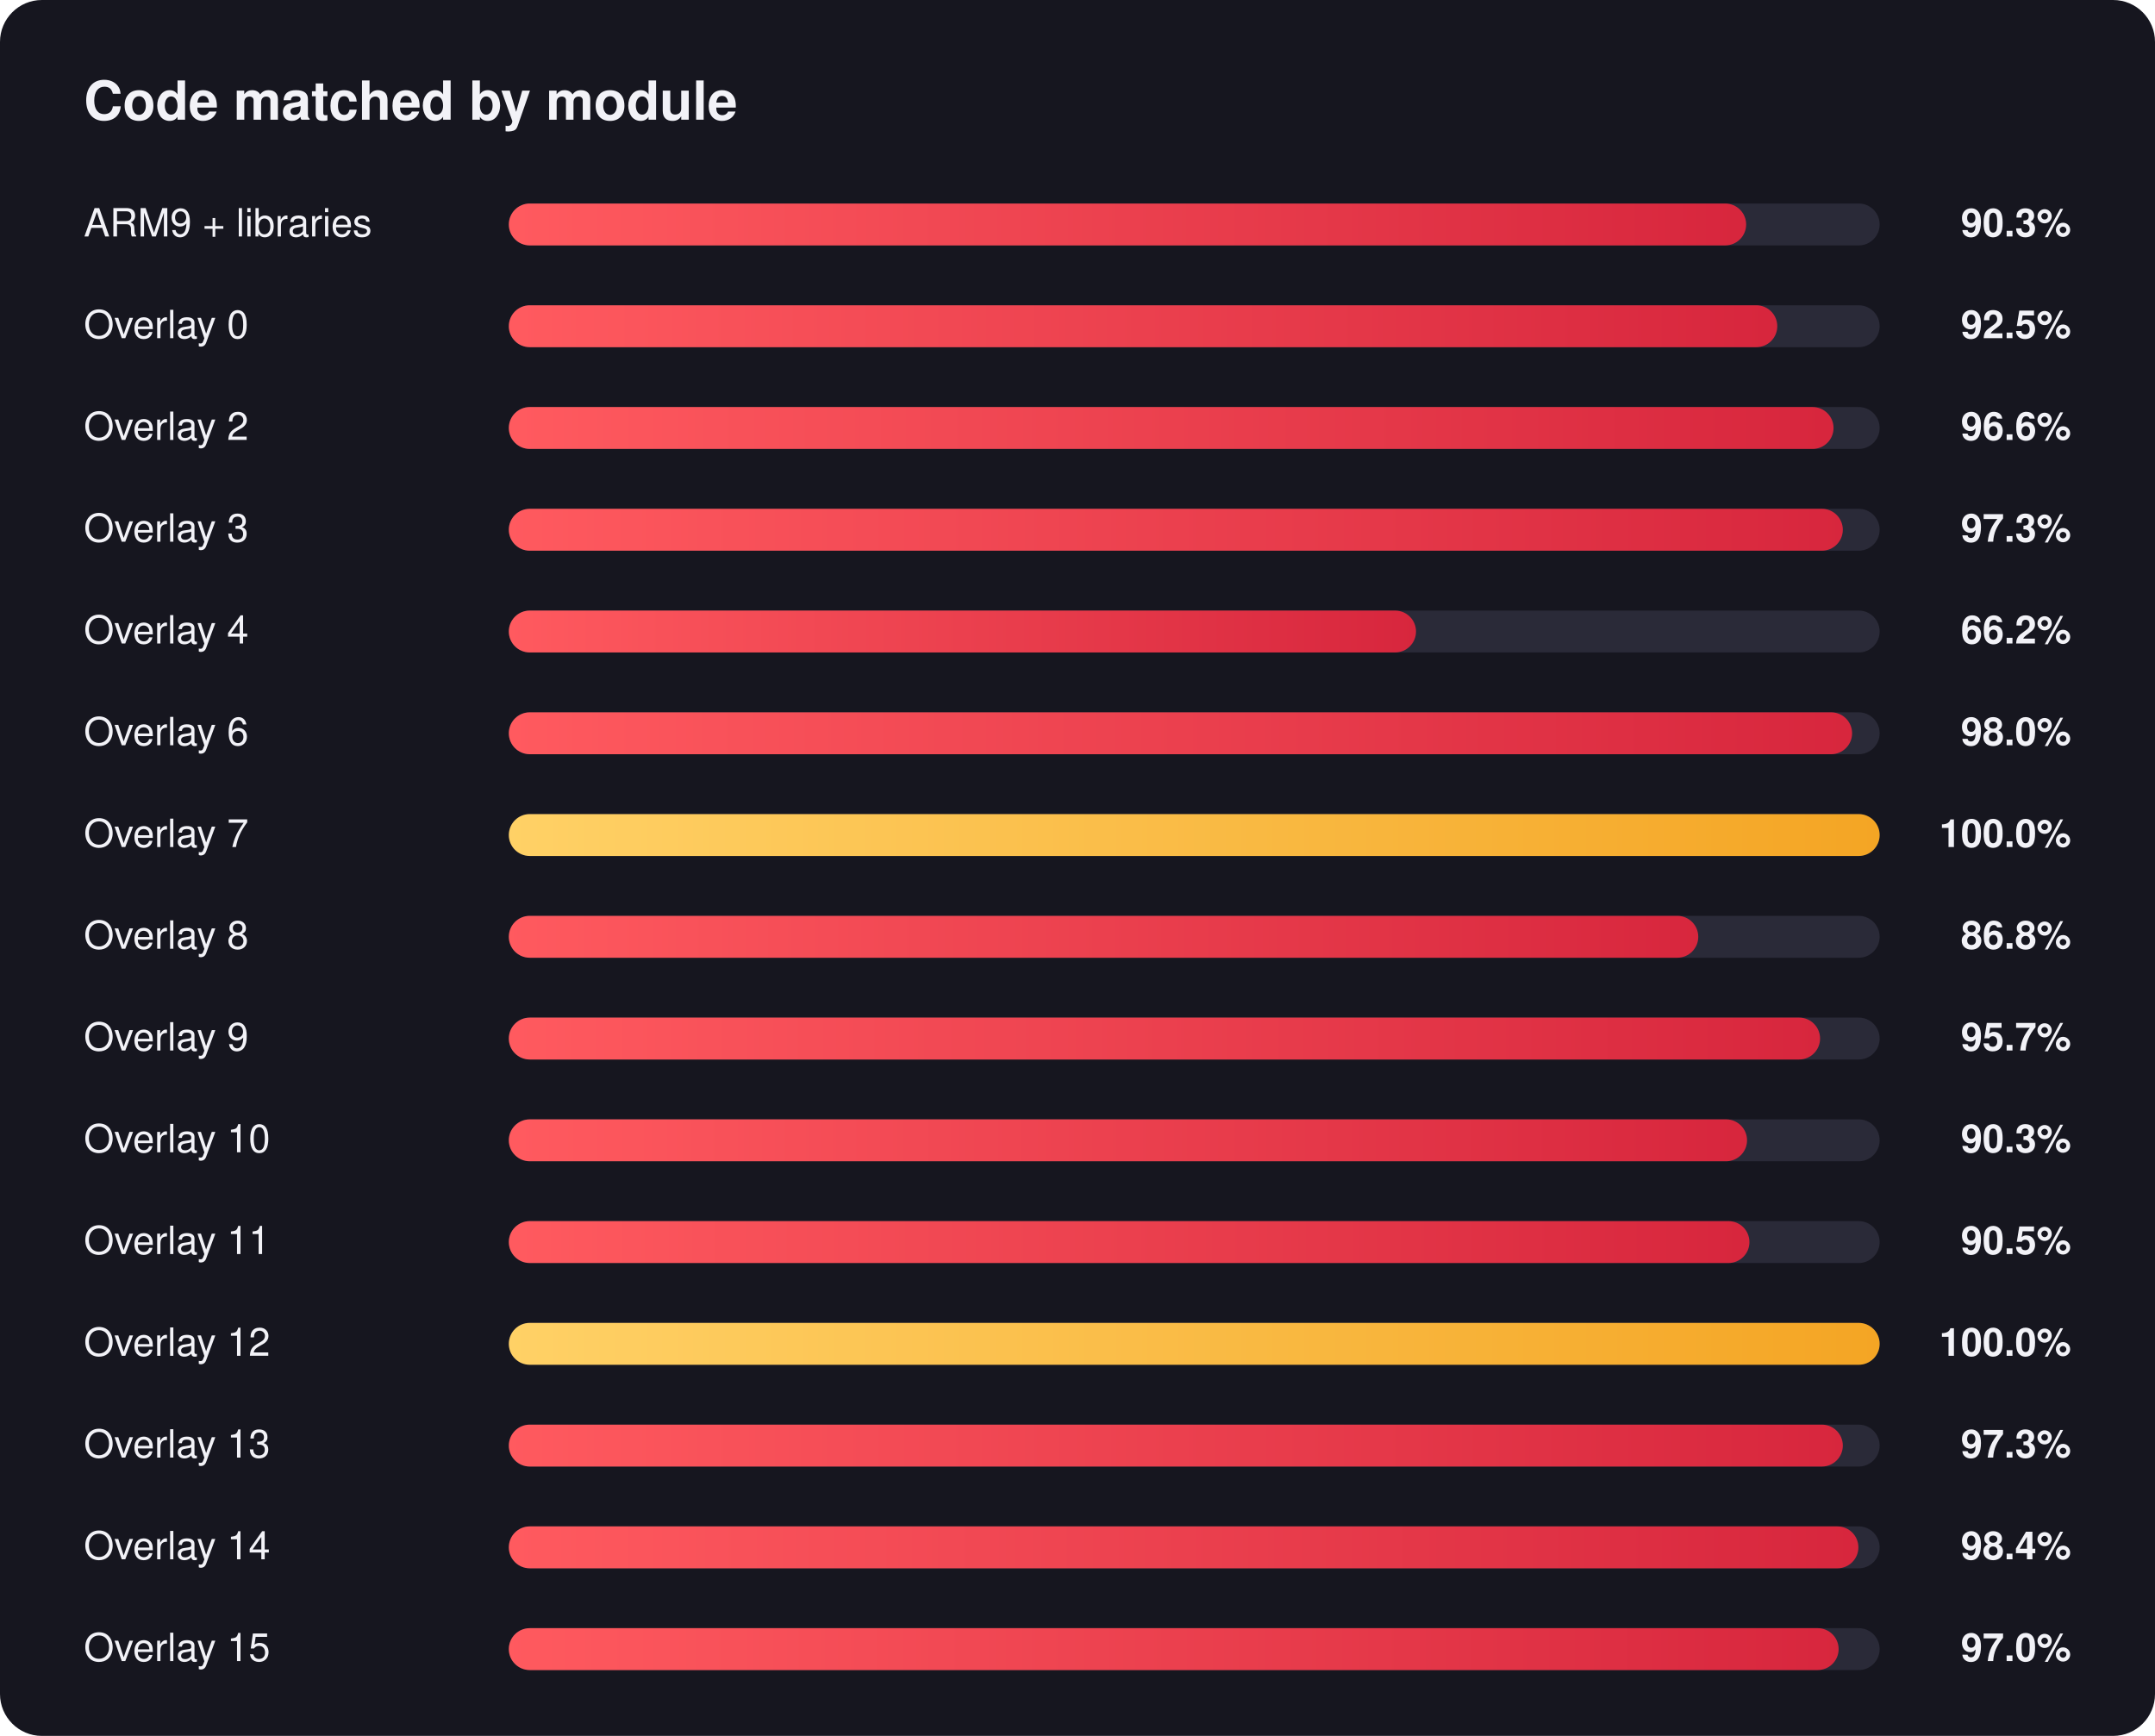
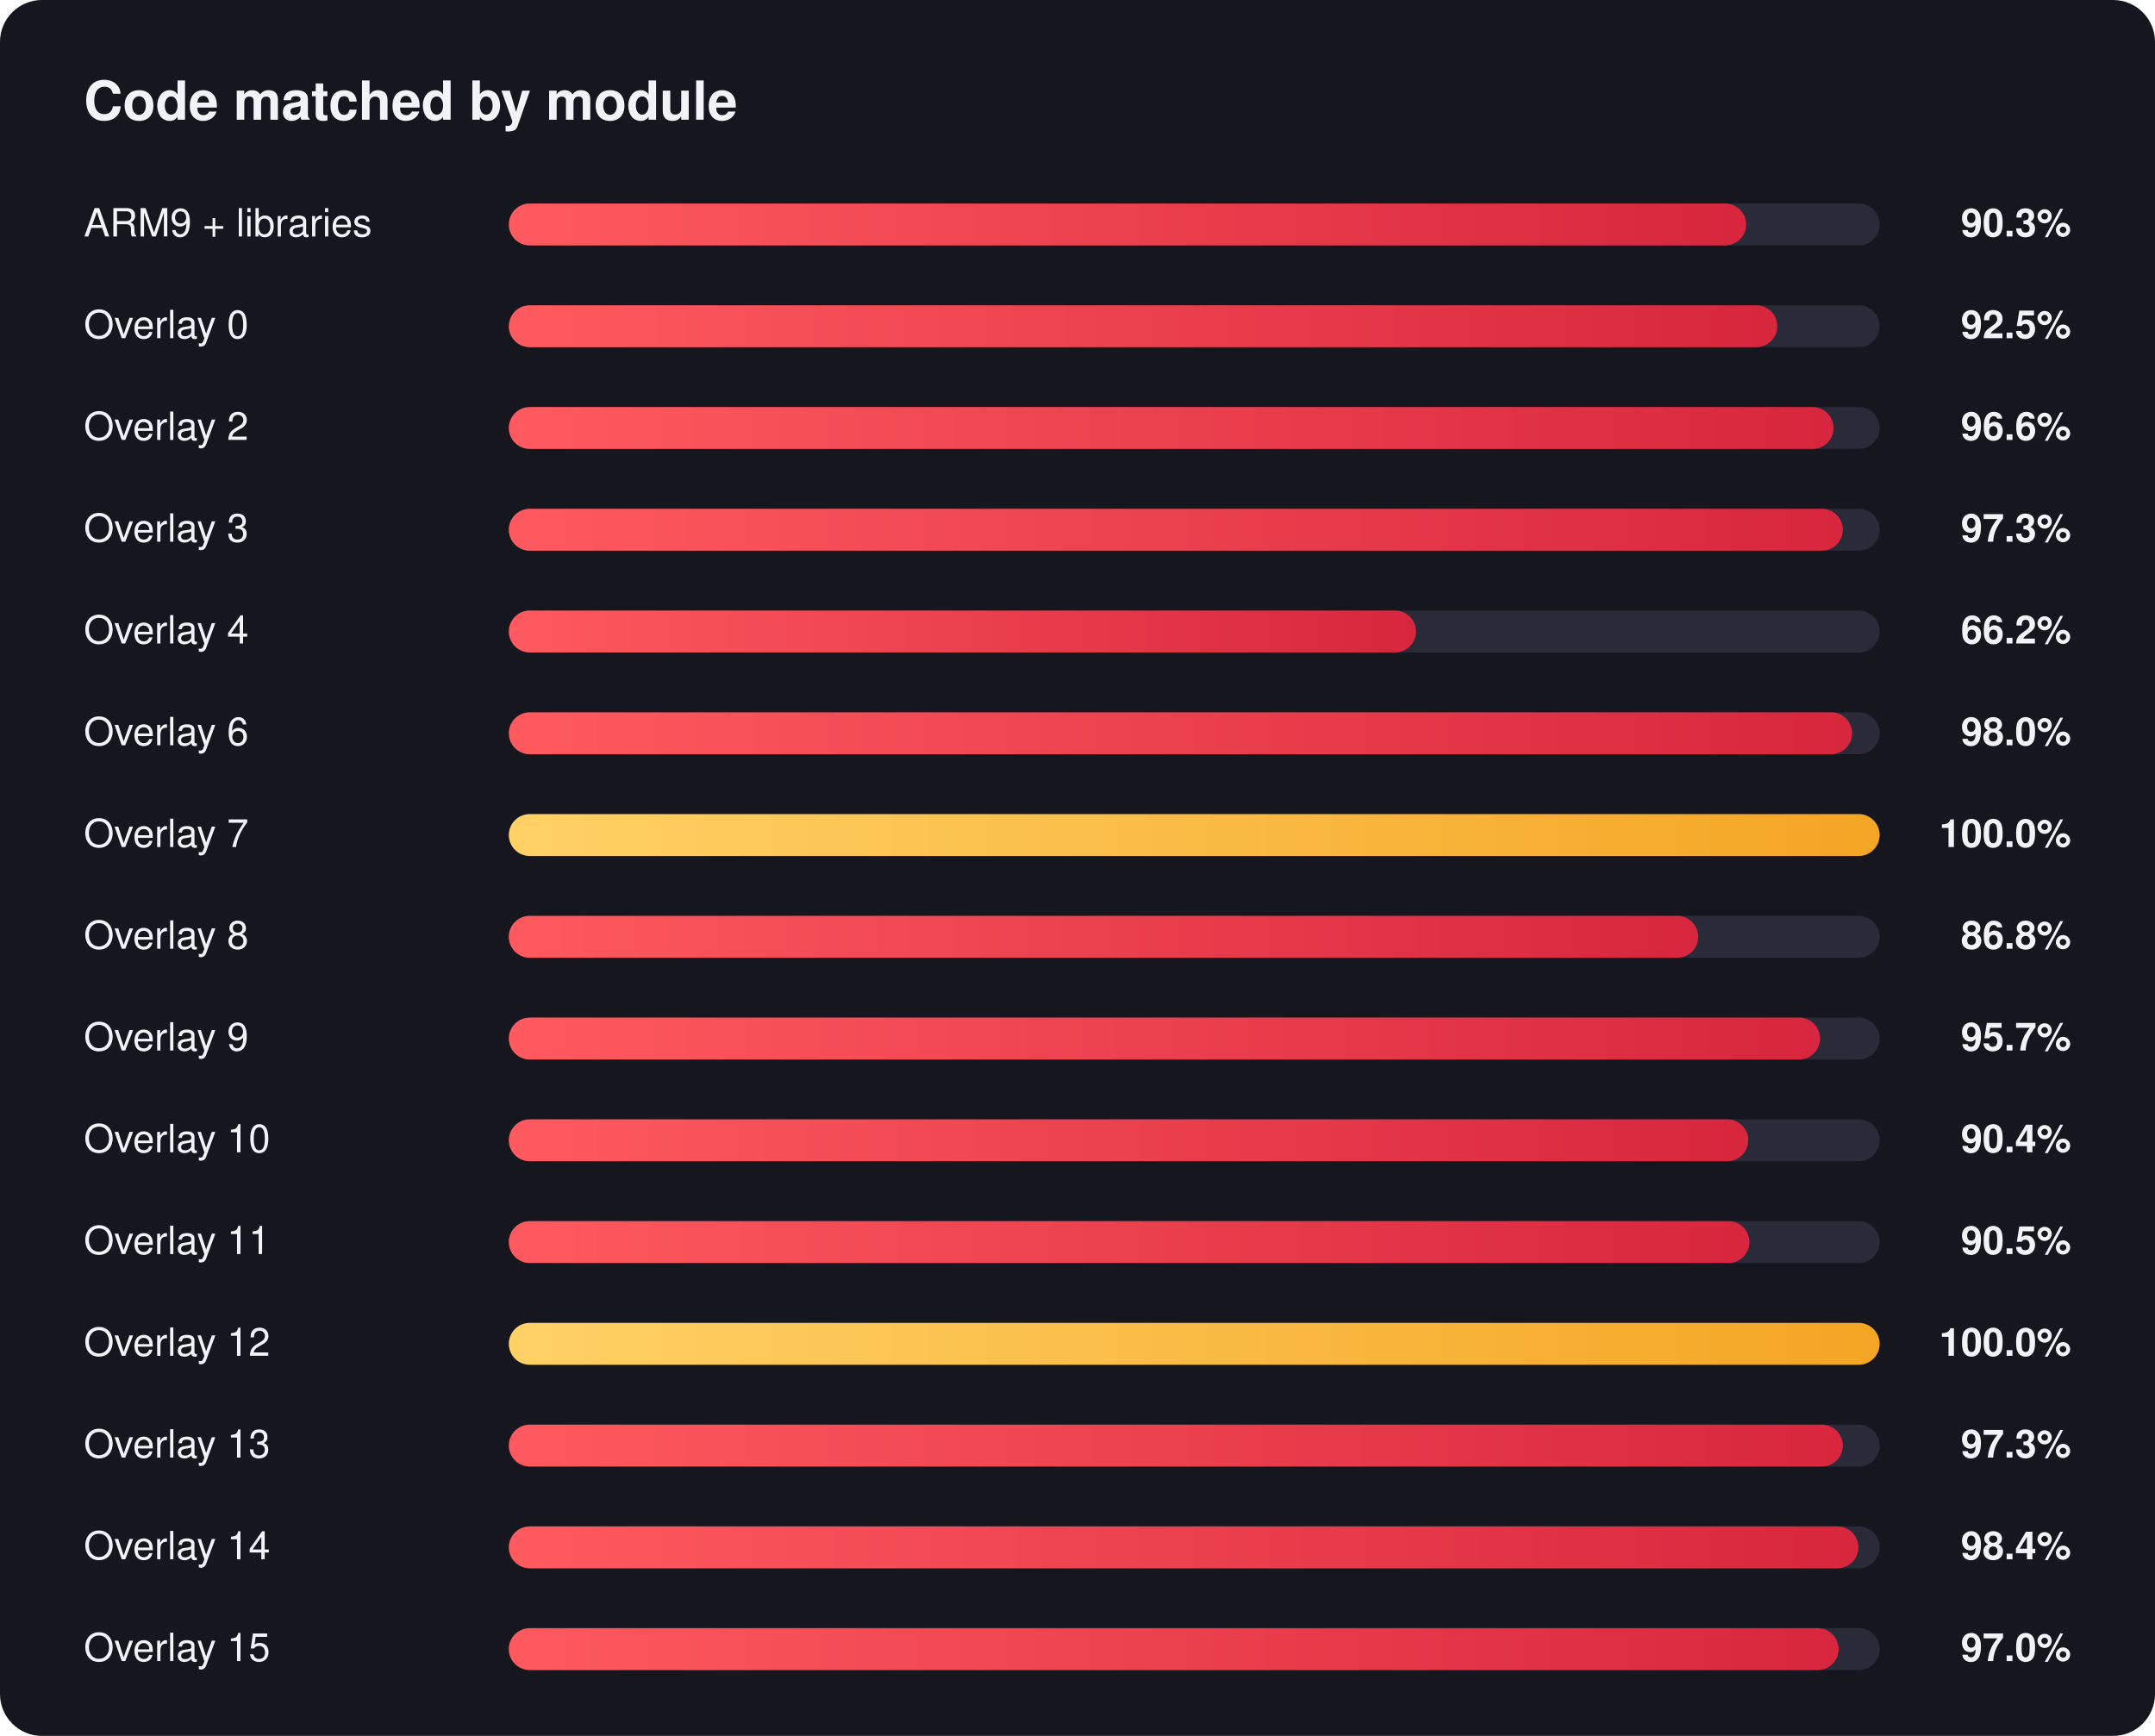
<svg xmlns="http://www.w3.org/2000/svg" width="720" height="580" viewBox="0 0 720 580" font-family="Segoe UI, Helvetica, Arial, sans-serif">
  <defs>
    <linearGradient id="red" x1="0" x2="1" y1="0" y2="0">
      <stop offset="0" stop-color="#ff5a5f" />
      <stop offset="1" stop-color="#d7263d" />
    </linearGradient>
    <linearGradient id="gold" x1="0" x2="1" y1="0" y2="0">
      <stop offset="0" stop-color="#ffd166" />
      <stop offset="1" stop-color="#f4a524" />
    </linearGradient>
  </defs>
  <rect width="720" height="580" rx="14" fill="#16161f" />
  <text x="28" y="40" fill="#f2f2f7" font-size="18" font-weight="700">Code matched by module</text>
  <text x="28" y="79" fill="#f2f2f7" font-size="13">ARM9 + libraries</text>
  <text x="692" y="79" fill="#f2f2f7" font-size="13" font-weight="600" text-anchor="end">90.3%</text>
  <rect x="170" y="68" width="458" height="14" rx="7.0" fill="#2a2a38" />
  <rect x="170" y="68" width="413.4" height="14" rx="7.0" fill="url(#red)" />
  <text x="28" y="113" fill="#f2f2f7" font-size="13">Overlay 0</text>
  <text x="692" y="113" fill="#f2f2f7" font-size="13" font-weight="600" text-anchor="end">92.5%</text>
  <rect x="170" y="102" width="458" height="14" rx="7.0" fill="#2a2a38" />
  <rect x="170" y="102" width="423.8" height="14" rx="7.0" fill="url(#red)" />
  <text x="28" y="147" fill="#f2f2f7" font-size="13">Overlay 2</text>
  <text x="692" y="147" fill="#f2f2f7" font-size="13" font-weight="600" text-anchor="end">96.6%</text>
  <rect x="170" y="136" width="458" height="14" rx="7.0" fill="#2a2a38" />
  <rect x="170" y="136" width="442.6" height="14" rx="7.0" fill="url(#red)" />
  <text x="28" y="181" fill="#f2f2f7" font-size="13">Overlay 3</text>
  <text x="692" y="181" fill="#f2f2f7" font-size="13" font-weight="600" text-anchor="end">97.3%</text>
  <rect x="170" y="170" width="458" height="14" rx="7.0" fill="#2a2a38" />
  <rect x="170" y="170" width="445.7" height="14" rx="7.0" fill="url(#red)" />
  <text x="28" y="215" fill="#f2f2f7" font-size="13">Overlay 4</text>
  <text x="692" y="215" fill="#f2f2f7" font-size="13" font-weight="600" text-anchor="end">66.2%</text>
  <rect x="170" y="204" width="458" height="14" rx="7.0" fill="#2a2a38" />
  <rect x="170" y="204" width="303.1" height="14" rx="7.0" fill="url(#red)" />
  <text x="28" y="249" fill="#f2f2f7" font-size="13">Overlay 6</text>
  <text x="692" y="249" fill="#f2f2f7" font-size="13" font-weight="600" text-anchor="end">98.0%</text>
  <rect x="170" y="238" width="458" height="14" rx="7.0" fill="#2a2a38" />
  <rect x="170" y="238" width="448.8" height="14" rx="7.0" fill="url(#red)" />
  <text x="28" y="283" fill="#f2f2f7" font-size="13">Overlay 7</text>
  <text x="692" y="283" fill="#f2f2f7" font-size="13" font-weight="600" text-anchor="end">100.0%</text>
  <rect x="170" y="272" width="458" height="14" rx="7.0" fill="#2a2a38" />
  <rect x="170" y="272" width="458.0" height="14" rx="7.0" fill="url(#gold)" />
  <text x="28" y="317" fill="#f2f2f7" font-size="13">Overlay 8</text>
  <text x="692" y="317" fill="#f2f2f7" font-size="13" font-weight="600" text-anchor="end">86.8%</text>
  <rect x="170" y="306" width="458" height="14" rx="7.0" fill="#2a2a38" />
  <rect x="170" y="306" width="397.4" height="14" rx="7.0" fill="url(#red)" />
  <text x="28" y="351" fill="#f2f2f7" font-size="13">Overlay 9</text>
  <text x="692" y="351" fill="#f2f2f7" font-size="13" font-weight="600" text-anchor="end">95.7%</text>
  <rect x="170" y="340" width="458" height="14" rx="7.0" fill="#2a2a38" />
  <rect x="170" y="340" width="438.1" height="14" rx="7.0" fill="url(#red)" />
  <text x="28" y="385" fill="#f2f2f7" font-size="13">Overlay 10</text>
-   <text x="692" y="385" fill="#f2f2f7" font-size="13" font-weight="600" text-anchor="end">90.3%</text>
+   <text x="692" y="385" fill="#f2f2f7" font-size="13" font-weight="600" text-anchor="end">90.4%</text>
  <rect x="170" y="374" width="458" height="14" rx="7.0" fill="#2a2a38" />
-   <rect x="170" y="374" width="413.7" height="14" rx="7.0" fill="url(#red)" />
+   <rect x="170" y="374" width="414.1" height="14" rx="7.0" fill="url(#red)" />
  <text x="28" y="419" fill="#f2f2f7" font-size="13">Overlay 11</text>
  <text x="692" y="419" fill="#f2f2f7" font-size="13" font-weight="600" text-anchor="end">90.5%</text>
  <rect x="170" y="408" width="458" height="14" rx="7.0" fill="#2a2a38" />
  <rect x="170" y="408" width="414.5" height="14" rx="7.0" fill="url(#red)" />
  <text x="28" y="453" fill="#f2f2f7" font-size="13">Overlay 12</text>
  <text x="692" y="453" fill="#f2f2f7" font-size="13" font-weight="600" text-anchor="end">100.0%</text>
  <rect x="170" y="442" width="458" height="14" rx="7.0" fill="#2a2a38" />
  <rect x="170" y="442" width="458.0" height="14" rx="7.0" fill="url(#gold)" />
  <text x="28" y="487" fill="#f2f2f7" font-size="13">Overlay 13</text>
  <text x="692" y="487" fill="#f2f2f7" font-size="13" font-weight="600" text-anchor="end">97.3%</text>
  <rect x="170" y="476" width="458" height="14" rx="7.0" fill="#2a2a38" />
  <rect x="170" y="476" width="445.7" height="14" rx="7.0" fill="url(#red)" />
  <text x="28" y="521" fill="#f2f2f7" font-size="13">Overlay 14</text>
  <text x="692" y="521" fill="#f2f2f7" font-size="13" font-weight="600" text-anchor="end">98.4%</text>
  <rect x="170" y="510" width="458" height="14" rx="7.0" fill="#2a2a38" />
  <rect x="170" y="510" width="450.9" height="14" rx="7.0" fill="url(#red)" />
  <text x="28" y="555" fill="#f2f2f7" font-size="13">Overlay 15</text>
  <text x="692" y="555" fill="#f2f2f7" font-size="13" font-weight="600" text-anchor="end">97.0%</text>
  <rect x="170" y="544" width="458" height="14" rx="7.0" fill="#2a2a38" />
  <rect x="170" y="544" width="444.3" height="14" rx="7.0" fill="url(#red)" />
</svg>
